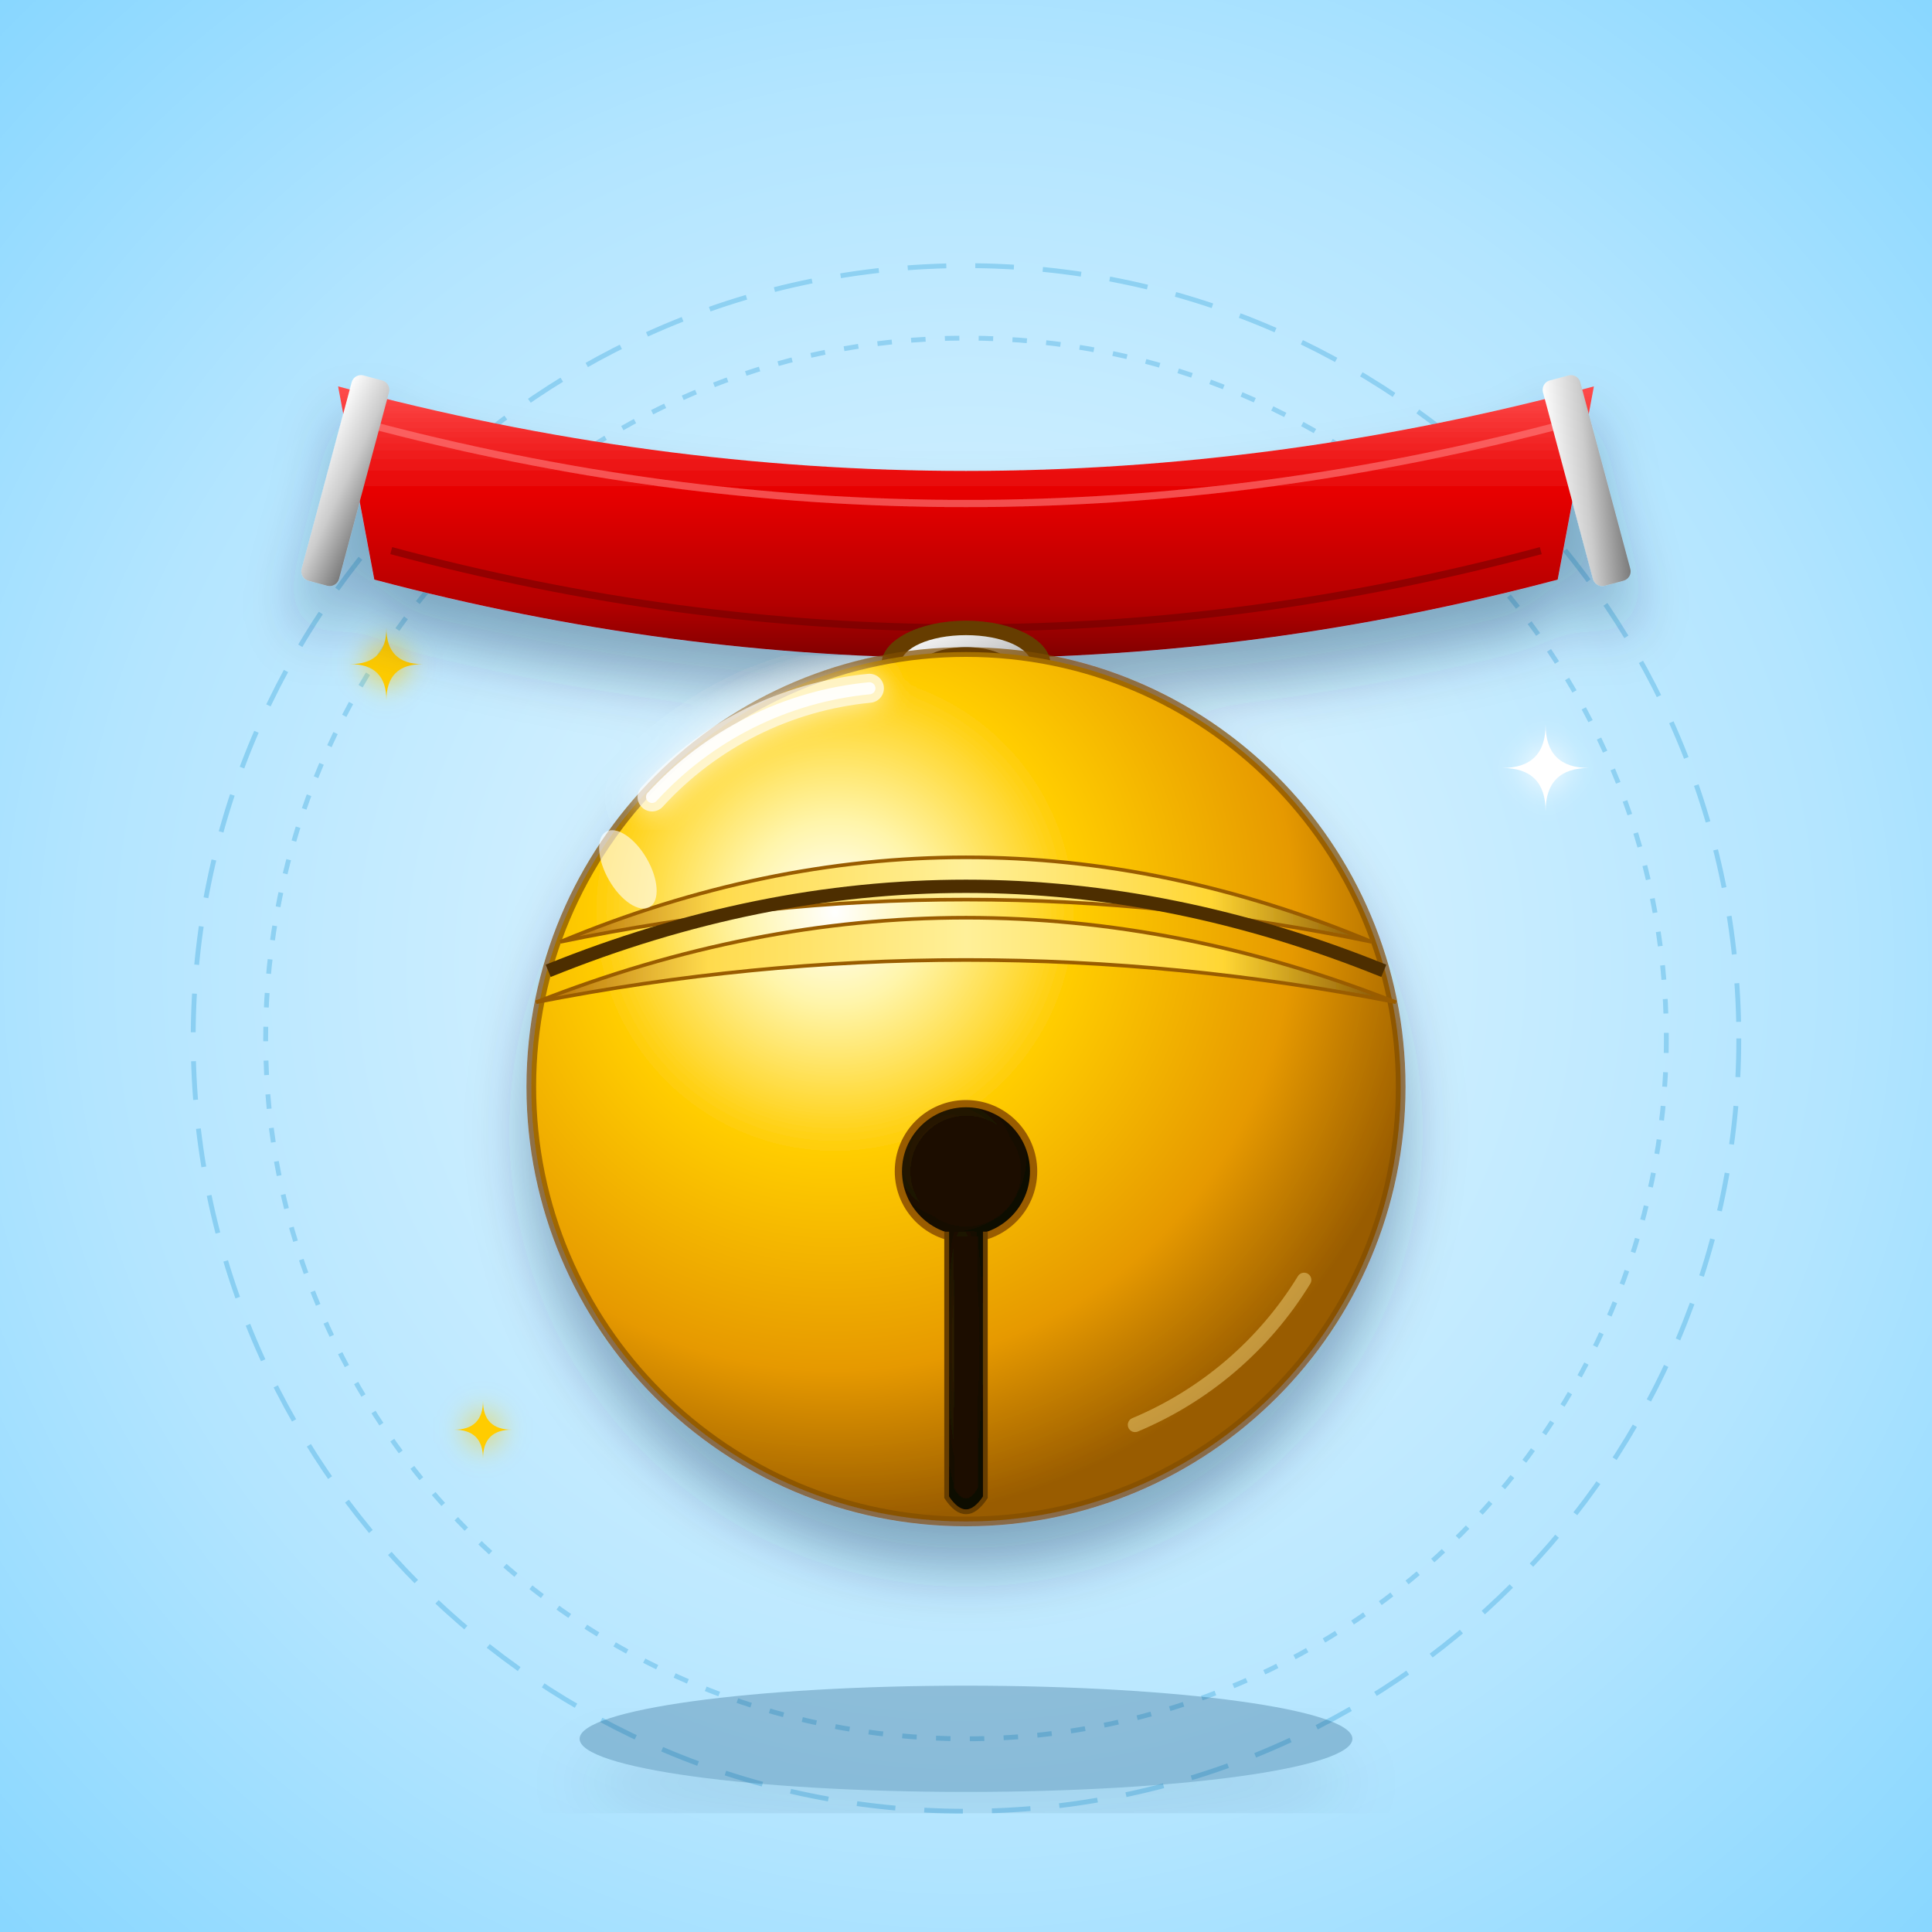
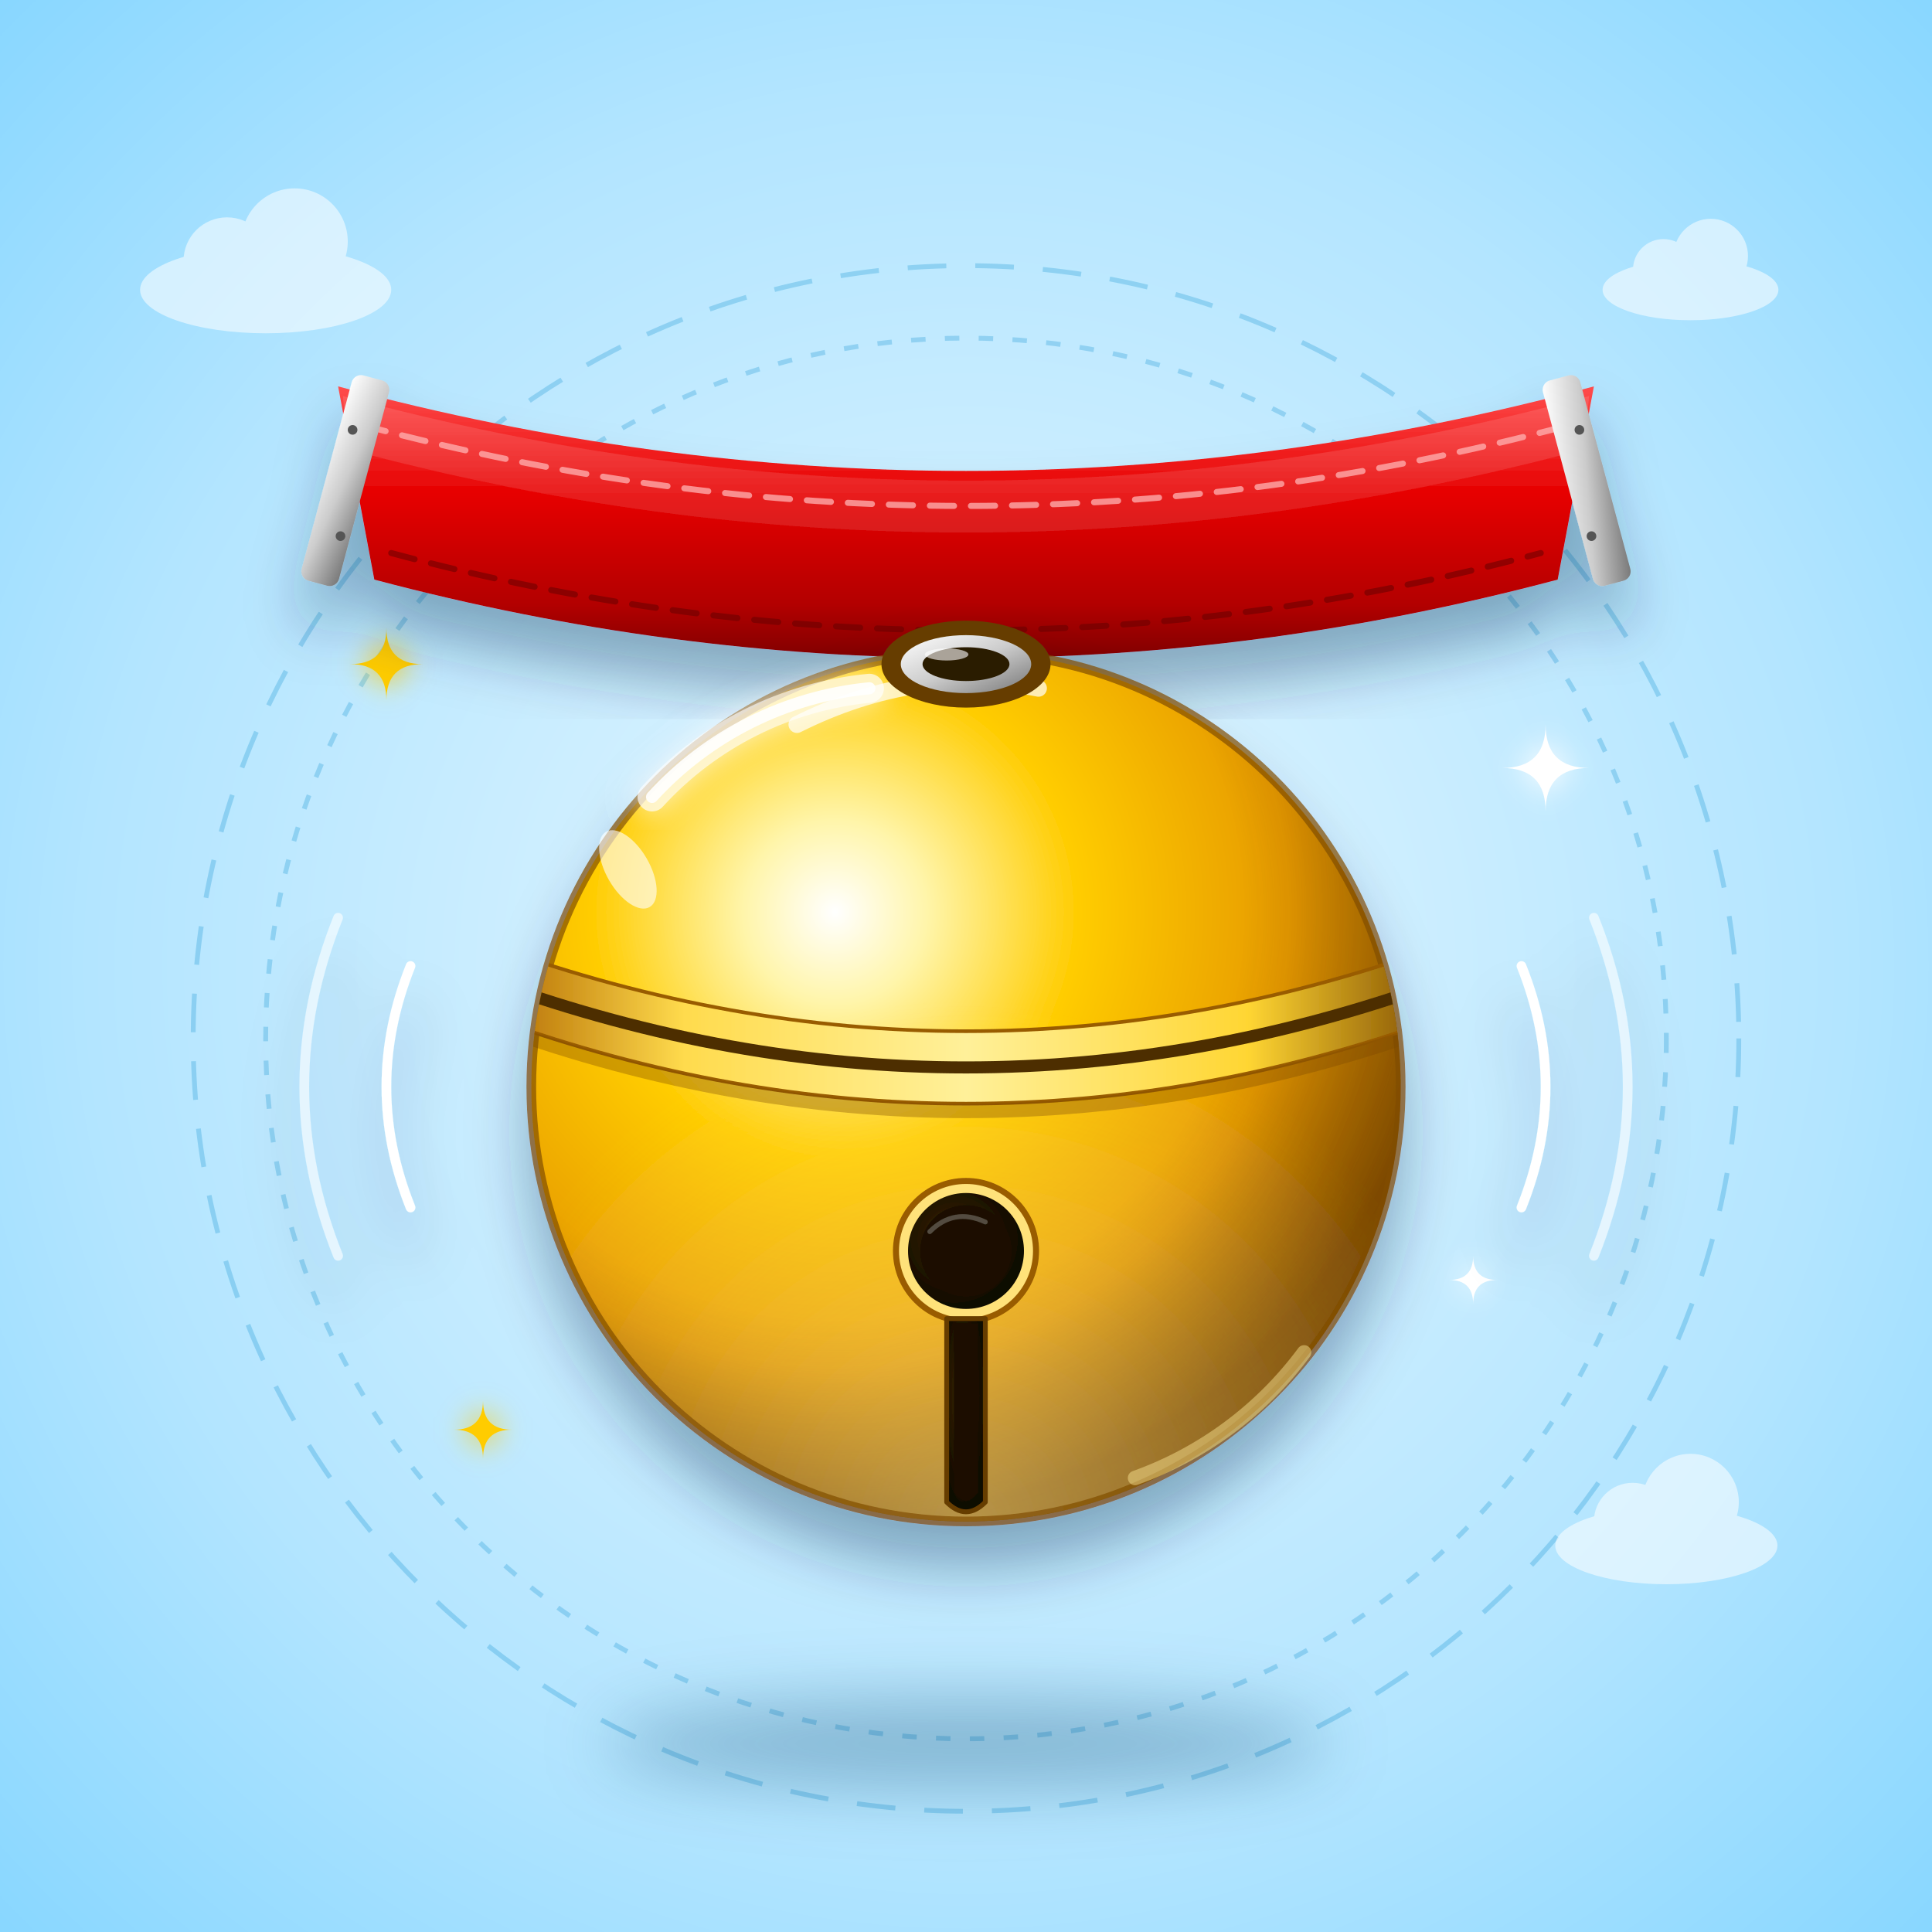
- <svg xmlns="http://www.w3.org/2000/svg" viewBox="0 0 800 800" width="100%" height="100%">
+ <svg xmlns="http://www.w3.org/2000/svg" viewBox="0 0 800 800" width="100%" height="100%" role="img" aria-labelledby="t d">
  <defs>
    <radialGradient id="bgGlow" cx="50%" cy="50%" r="75%">
      <stop offset="0%" stop-color="#e6f7ff" />
      <stop offset="60%" stop-color="#b3e5ff" />
      <stop offset="100%" stop-color="#80d4ff" />
    </radialGradient>
-     <linearGradient id="collarGrad" x1="0%" y1="0%" x2="0%" y2="100%">
+     <linearGradient id="collarGrad" x1="0" y1="0" x2="0" y2="1">
      <stop offset="0%" stop-color="#ff4d4d" />
      <stop offset="40%" stop-color="#e60000" />
      <stop offset="80%" stop-color="#b30000" />
      <stop offset="100%" stop-color="#800000" />
    </linearGradient>
    <radialGradient id="bellGold" cx="35%" cy="30%" r="70%">
      <stop offset="0%" stop-color="#ffffff" />
      <stop offset="15%" stop-color="#fff5aa" />
      <stop offset="40%" stop-color="#ffcc00" />
      <stop offset="75%" stop-color="#e69900" />
      <stop offset="100%" stop-color="#995c00" />
    </radialGradient>
-     <linearGradient id="rimGrad" x1="0%" y1="0%" x2="100%" y2="0%">
+     <radialGradient id="bellShade" cx="35%" cy="30%" r="85%">
+       <stop offset="55%" stop-color="#5c3300" stop-opacity="0" />
+       <stop offset="100%" stop-color="#3d2000" stop-opacity=".55" />
+     </radialGradient>
+     <radialGradient id="bounce" cx="50%" cy="100%" r="60%">
+       <stop offset="0%" stop-color="#fff0a0" stop-opacity=".45" />
+       <stop offset="100%" stop-color="#fff0a0" stop-opacity="0" />
+     </radialGradient>
+     <linearGradient id="rimGrad" x1="0" y1="0" x2="1" y2="0">
      <stop offset="0%" stop-color="#b36b00" />
      <stop offset="20%" stop-color="#ffdb4d" />
      <stop offset="50%" stop-color="#fff099" />
      <stop offset="80%" stop-color="#ffd633" />
      <stop offset="100%" stop-color="#804d00" />
    </linearGradient>
    <radialGradient id="holeDark" cx="40%" cy="40%" r="60%">
      <stop offset="0%" stop-color="#4a2e00" />
      <stop offset="50%" stop-color="#261700" />
      <stop offset="100%" stop-color="#0d0800" />
    </radialGradient>
-     <linearGradient id="metalSilver" x1="0%" y1="0%" x2="100%" y2="100%">
+     <linearGradient id="metalSilver" x1="0" y1="0" x2="1" y2="1">
      <stop offset="0%" stop-color="#ffffff" />
      <stop offset="50%" stop-color="#cccccc" />
      <stop offset="100%" stop-color="#777777" />
    </linearGradient>
    <filter id="dropShadow" x="-20%" y="-20%" width="140%" height="140%">
-       <feDropShadow dx="0" dy="18" stdDeviation="12" flood-color="#002b4d" flood-opacity="0.35" />
+       <feDropShadow dx="0" dy="18" stdDeviation="12" flood-color="#002b4d" flood-opacity=".35" />
    </filter>
    <filter id="bellGlow" x="-30%" y="-30%" width="160%" height="160%">
      <feGaussianBlur stdDeviation="6" result="blur" />
      <feComposite in="SourceGraphic" in2="blur" operator="over" />
    </filter>
+     <filter id="blur14" x="-30%" y="-100%" width="160%" height="300%">
+       <feGaussianBlur stdDeviation="14" />
+     </filter>
+     <clipPath id="sphereClip">
+       <circle cx="400" cy="450" r="180" />
+     </clipPath>
  </defs>
  <style>
-     /* Gentle Swinging Motion */
-     .bell-assembly {
-       animation: swing 3s ease-in-out infinite alternate;
-       transform-origin: 400px 180px;
-     }
-     @keyframes swing {
-       0% { transform: rotate(-4deg); }
-       100% { transform: rotate(4deg); }
-     }
+     .pv { transform-box: fill-box; transform-origin: center; }

-     /* Sparkle Twinkle Animations */
-     .sparkle {
-       animation: twinkle 2s ease-in-out infinite alternate;
-     }
-     .delay-1 { animation-delay: 0.6s; }
+     /* The bell pivots from the collar ring; the collar itself stays put. */
+     .bell { transform-origin: 400px 272px; animation: swing 3s ease-in-out infinite alternate; }
+     @keyframes swing { 0% { transform: rotate(-6deg); } 100% { transform: rotate(6deg); } }
+ 
+     /* Collar gives a hair of sway, a beat behind the bell. */
+     .collar { transform-origin: 400px 240px; animation: sway 3s ease-in-out infinite alternate; }
+     @keyframes sway { 0% { transform: rotate(.6deg); } 100% { transform: rotate(-.6deg); } }
+ 
+     /* Floor shadow slides with the swing, tightening at the centre. */
+     .floor { animation: shadow 3s ease-in-out infinite alternate; }
+     @keyframes shadow { 0% { transform: translateX(-26px) scaleX(.95); } 100% { transform: translateX(26px) scaleX(.95); } }
+ 
+     /* Glint sweeps across the gloss as the bell moves. */
+     .glint { animation: glint 3s ease-in-out infinite alternate; }
+     @keyframes glint { 0% { opacity: .15; transform: translateX(-10px); } 100% { opacity: .9; transform: translateX(10px); } }
+ 
+     /* "Ding" ripples are strongest at the ends of the swing. */
+     .ding { animation: ding 3s ease-in-out infinite alternate; }
+     @keyframes ding { 0%, 100% { opacity: .65; } 50% { opacity: 0; } }
+ 
+     .sparkle { animation: twinkle 2s ease-in-out infinite alternate; }
+     .delay-1 { animation-delay: .6s; }
    .delay-2 { animation-delay: 1.2s; }
+     .delay-3 { animation-delay: 1.8s; }
+     @keyframes twinkle { 0% { opacity: .3; transform: scale(.8); } 100% { opacity: 1; transform: scale(1.3); } }

-     @keyframes twinkle {
-       0% { opacity: 0.3; transform: scale(0.8); }
-       100% { opacity: 1; transform: scale(1.3); }
-     }
+     .ring-spin { animation: spin 90s linear infinite; }
+     @keyframes spin { to { transform: rotate(360deg); } }
+ 
+     @media (prefers-reduced-motion: reduce) { * { animation: none !important; } }
  </style>
  <rect width="800" height="800" fill="url(#bgGlow)" />
-   <g opacity="0.25" stroke="#0088cc" stroke-width="2" fill="none">
+   <g class="pv ring-spin" opacity=".25" stroke="#0088cc" stroke-width="2" fill="none">
    <circle cx="400" cy="430" r="320" stroke-dasharray="16 12" />
    <circle cx="400" cy="430" r="290" stroke-dasharray="6 8" />
  </g>
-   <g filter="url(#bellGlow)">
-     <path d="M 160,260 Q 160,275 175,275 Q 160,275 160,290 Q 160,275 145,275 Q 160,275 160,260 Z" fill="#ffcc00" class="sparkle" />
-     <path d="M 640,300 Q 640,318 658,318 Q 640,318 640,336 Q 640,318 622,318 Q 640,318 640,300 Z" fill="#ffffff" class="sparkle delay-1" />
-     <path d="M 200,580 Q 200,592 212,592 Q 200,592 200,604 Q 200,592 188,592 Q 200,592 200,580 Z" fill="#ffcc00" class="sparkle delay-2" />
-   </g>
-   <g class="bell-assembly" filter="url(#dropShadow)">
-     <g id="collar">
-       <path d="M 140,160 Q 400,230 660,160 L 645,240 Q 400,305 155,240 Z" fill="url(#collarGrad)" />
-       <path d="M 150,175 Q 400,242 650,175" fill="none" stroke="#ff8080" stroke-width="3" opacity="0.6" />
-       <path d="M 162,228 Q 400,292 638,228" fill="none" stroke="#660000" stroke-width="3" opacity="0.5" />
-       <rect x="135" y="155" width="16" height="88" rx="4" fill="url(#metalSilver)" transform="rotate(15 143 199)" />
-       <rect x="649" y="155" width="16" height="88" rx="4" fill="url(#metalSilver)" transform="rotate(-15 657 199)" />
+   <g fill="#fff" opacity=".55">
+     <g transform="translate(110,120)">
+       <ellipse rx="52" ry="18" />
+       <circle cx="-16" cy="-12" r="18" />
+       <circle cx="12" cy="-20" r="22" />
    </g>
-     <g id="attachment-ring">
-       <ellipse cx="400" cy="275" rx="35" ry="18" fill="#663d00" />
-       <ellipse cx="400" cy="275" rx="27" ry="12" fill="url(#metalSilver)" />
-       <ellipse cx="400" cy="275" rx="18" ry="7" fill="#2a1a00" />
+     <g transform="translate(690,640)">
+       <ellipse rx="46" ry="16" />
+       <circle cx="-14" cy="-10" r="16" />
+       <circle cx="10" cy="-18" r="20" />
    </g>
-     <g id="bell-body">
-       <circle cx="400" cy="450" r="180" fill="url(#bellGold)" />
-       <circle cx="400" cy="450" r="180" fill="none" stroke="#804d00" stroke-width="4" opacity="0.7" />
-       <path d="M 232,390 Q 400,320 568,390 Q 400,355 232,390 Z" fill="url(#rimGrad)" stroke="#995c00" stroke-width="1.5" />
-       <path d="M 222,415 Q 400,345 578,415 Q 400,380 222,415 Z" fill="url(#rimGrad)" stroke="#995c00" stroke-width="1.5" />
-       <path d="M 227,402 Q 400,332 573,402" fill="none" stroke="#4d2e00" stroke-width="5.5" />
-       <circle cx="400" cy="485" r="28" fill="url(#holeDark)" stroke="#995c00" stroke-width="3" />
-       <circle cx="400" cy="485" r="23" fill="#1a0f00" />
-       <path d="M 392,510 L 392,620 Q 400,632 408,620 L 408,510 Z" fill="url(#holeDark)" />
-       <path d="M 395,512 L 395,616 Q 400,625 405,616 L 405,512 Z" fill="#1a0f00" />
-       <path d="M 392,510 L 392,620 Q 400,632 408,620 L 408,510" fill="none" stroke="#663d00" stroke-width="2" />
-     </g>
-     <g id="reflections" stroke-linecap="round">
-       <path d="M 270,330 A 140 140 0 0 1 360,285" fill="none" stroke="#ffffff" stroke-width="12" opacity="0.75" filter="url(#bellGlow)" />
-       <path d="M 270,330 A 140 140 0 0 1 360,285" fill="none" stroke="#ffffff" stroke-width="5" opacity="0.9" />
-       <ellipse cx="260" cy="360" rx="9" ry="18" transform="rotate(-30 260 360)" fill="#ffffff" opacity="0.6" />
-       <path d="M 540,530 A 150 150 0 0 1 470,590" fill="none" stroke="#ffeb99" stroke-width="6" opacity="0.4" />
+     <g transform="translate(700,120) scale(.7)">
+       <ellipse rx="52" ry="18" />
+       <circle cx="-16" cy="-12" r="18" />
+       <circle cx="12" cy="-20" r="22" />
    </g>
  </g>
-   <ellipse cx="400" cy="720" rx="160" ry="22" fill="#003d66" opacity="0.25" filter="url(#dropShadow)" />
+   <g filter="url(#bellGlow)">
+     <path class="pv sparkle" d="M160 260Q160 275 175 275Q160 275 160 290Q160 275 145 275Q160 275 160 260Z" fill="#ffcc00" />
+     <path class="pv sparkle delay-1" d="M640 300Q640 318 658 318Q640 318 640 336Q640 318 622 318Q640 318 640 300Z" fill="#fff" />
+     <path class="pv sparkle delay-2" d="M200 580Q200 592 212 592Q200 592 200 604Q200 592 188 592Q200 592 200 580Z" fill="#ffcc00" />
+     <path class="pv sparkle delay-3" d="M610 520Q610 530 620 530Q610 530 610 540Q610 530 600 530Q610 530 610 520Z" fill="#fff" />
+   </g>
+   <ellipse class="pv floor" cx="400" cy="722" rx="150" ry="18" fill="#003d66" opacity=".3" filter="url(#blur14)" />
+   <g class="collar" filter="url(#dropShadow)">
+     <path d="M140 160 Q400 230 660 160 L645 240 Q400 305 155 240 Z" fill="url(#collarGrad)" />
+     <path d="M142 164 Q400 234 658 164 L656 186 Q400 255 144 186 Z" fill="#fff" opacity=".12" />
+     <path d="M150 176 Q400 243 650 176" fill="none" stroke="#ffb3b3" stroke-width="2.5" stroke-dasharray="10 7" stroke-linecap="round" opacity=".75" />
+     <path d="M162 229 Q400 293 638 229" fill="none" stroke="#660000" stroke-width="2.5" stroke-dasharray="10 7" stroke-linecap="round" opacity=".55" />
+     <rect x="135" y="155" width="16" height="88" rx="4" fill="url(#metalSilver)" transform="rotate(15 143 199)" />
+     <rect x="649" y="155" width="16" height="88" rx="4" fill="url(#metalSilver)" transform="rotate(-15 657 199)" />
+     <g fill="#555">
+       <circle cx="146" cy="178" r="2" />
+       <circle cx="141" cy="222" r="2" />
+       <circle cx="654" cy="178" r="2" />
+       <circle cx="659" cy="222" r="2" />
+     </g>
+   </g>
+   <g class="bell" filter="url(#dropShadow)">
+     <g class="ding" fill="none" stroke="#fff" stroke-width="4" stroke-linecap="round">
+       <path d="M170 400 Q150 450 170 500" />
+       <path d="M140 380 Q112 450 140 520" opacity=".6" />
+       <path d="M630 400 Q650 450 630 500" />
+       <path d="M660 380 Q688 450 660 520" opacity=".6" />
+     </g>
+     <circle cx="400" cy="450" r="180" fill="url(#bellGold)" />
+     <circle cx="400" cy="450" r="180" fill="url(#bellShade)" />
+     <circle cx="400" cy="450" r="180" fill="url(#bounce)" />
+     <circle cx="400" cy="450" r="180" fill="none" stroke="#804d00" stroke-width="4" opacity=".7" />
+     <g clip-path="url(#sphereClip)">
+       <path d="M205 392 Q400 462 595 392 L595 422 Q400 492 205 422 Z" fill="url(#rimGrad)" />
+       <path d="M205 392 Q400 462 595 392" fill="none" stroke="#995c00" stroke-width="1.5" />
+       <path d="M205 422 Q400 492 595 422" fill="none" stroke="#995c00" stroke-width="1.5" />
+       <path d="M205 407 Q400 477 595 407" fill="none" stroke="#4d2e00" stroke-width="5" />
+       <path d="M205 422 Q400 492 595 422 L595 428 Q400 498 205 428 Z" fill="#7a4700" opacity=".35" />
+     </g>
+     <circle cx="400" cy="518" r="29" fill="#ffe27a" stroke="#995c00" stroke-width="2.5" />
+     <circle cx="400" cy="518" r="24" fill="url(#holeDark)" />
+     <circle cx="400" cy="518" r="19" fill="#1a0f00" />
+     <path d="M385 510 Q395 500 408 506" fill="none" stroke="#fff" stroke-width="2" stroke-linecap="round" opacity=".25" />
+     <path d="M392 546 L392 622 Q400 630 408 622 L408 546 Z" fill="url(#holeDark)" stroke="#663d00" stroke-width="2" stroke-linejoin="round" />
+     <path d="M395 548 L395 618 Q400 625 405 618 L405 548 Z" fill="#1a0f00" />
+     <g stroke-linecap="round">
+       <path d="M270 330 A140 140 0 0 1 360 285" fill="none" stroke="#fff" stroke-width="12" opacity=".75" filter="url(#bellGlow)" />
+       <path d="M270 330 A140 140 0 0 1 360 285" fill="none" stroke="#fff" stroke-width="5" opacity=".9" />
+       <ellipse cx="260" cy="360" rx="9" ry="18" transform="rotate(-30 260 360)" fill="#fff" opacity=".6" />
+       <path d="M540 560 A150 150 0 0 1 470 612" fill="none" stroke="#ffeb99" stroke-width="6" opacity=".45" />
+       <g class="glint">
+         <path d="M330 300 Q380 275 430 285" fill="none" stroke="#fff" stroke-width="7" opacity=".7" />
+       </g>
+     </g>
+     <ellipse cx="400" cy="275" rx="35" ry="18" fill="#663d00" />
+     <ellipse cx="400" cy="275" rx="27" ry="12" fill="url(#metalSilver)" />
+     <ellipse cx="400" cy="275" rx="18" ry="7" fill="#2a1a00" />
+     <ellipse cx="392" cy="271" rx="9" ry="2.5" fill="#fff" opacity=".6" />
+   </g>
</svg>
